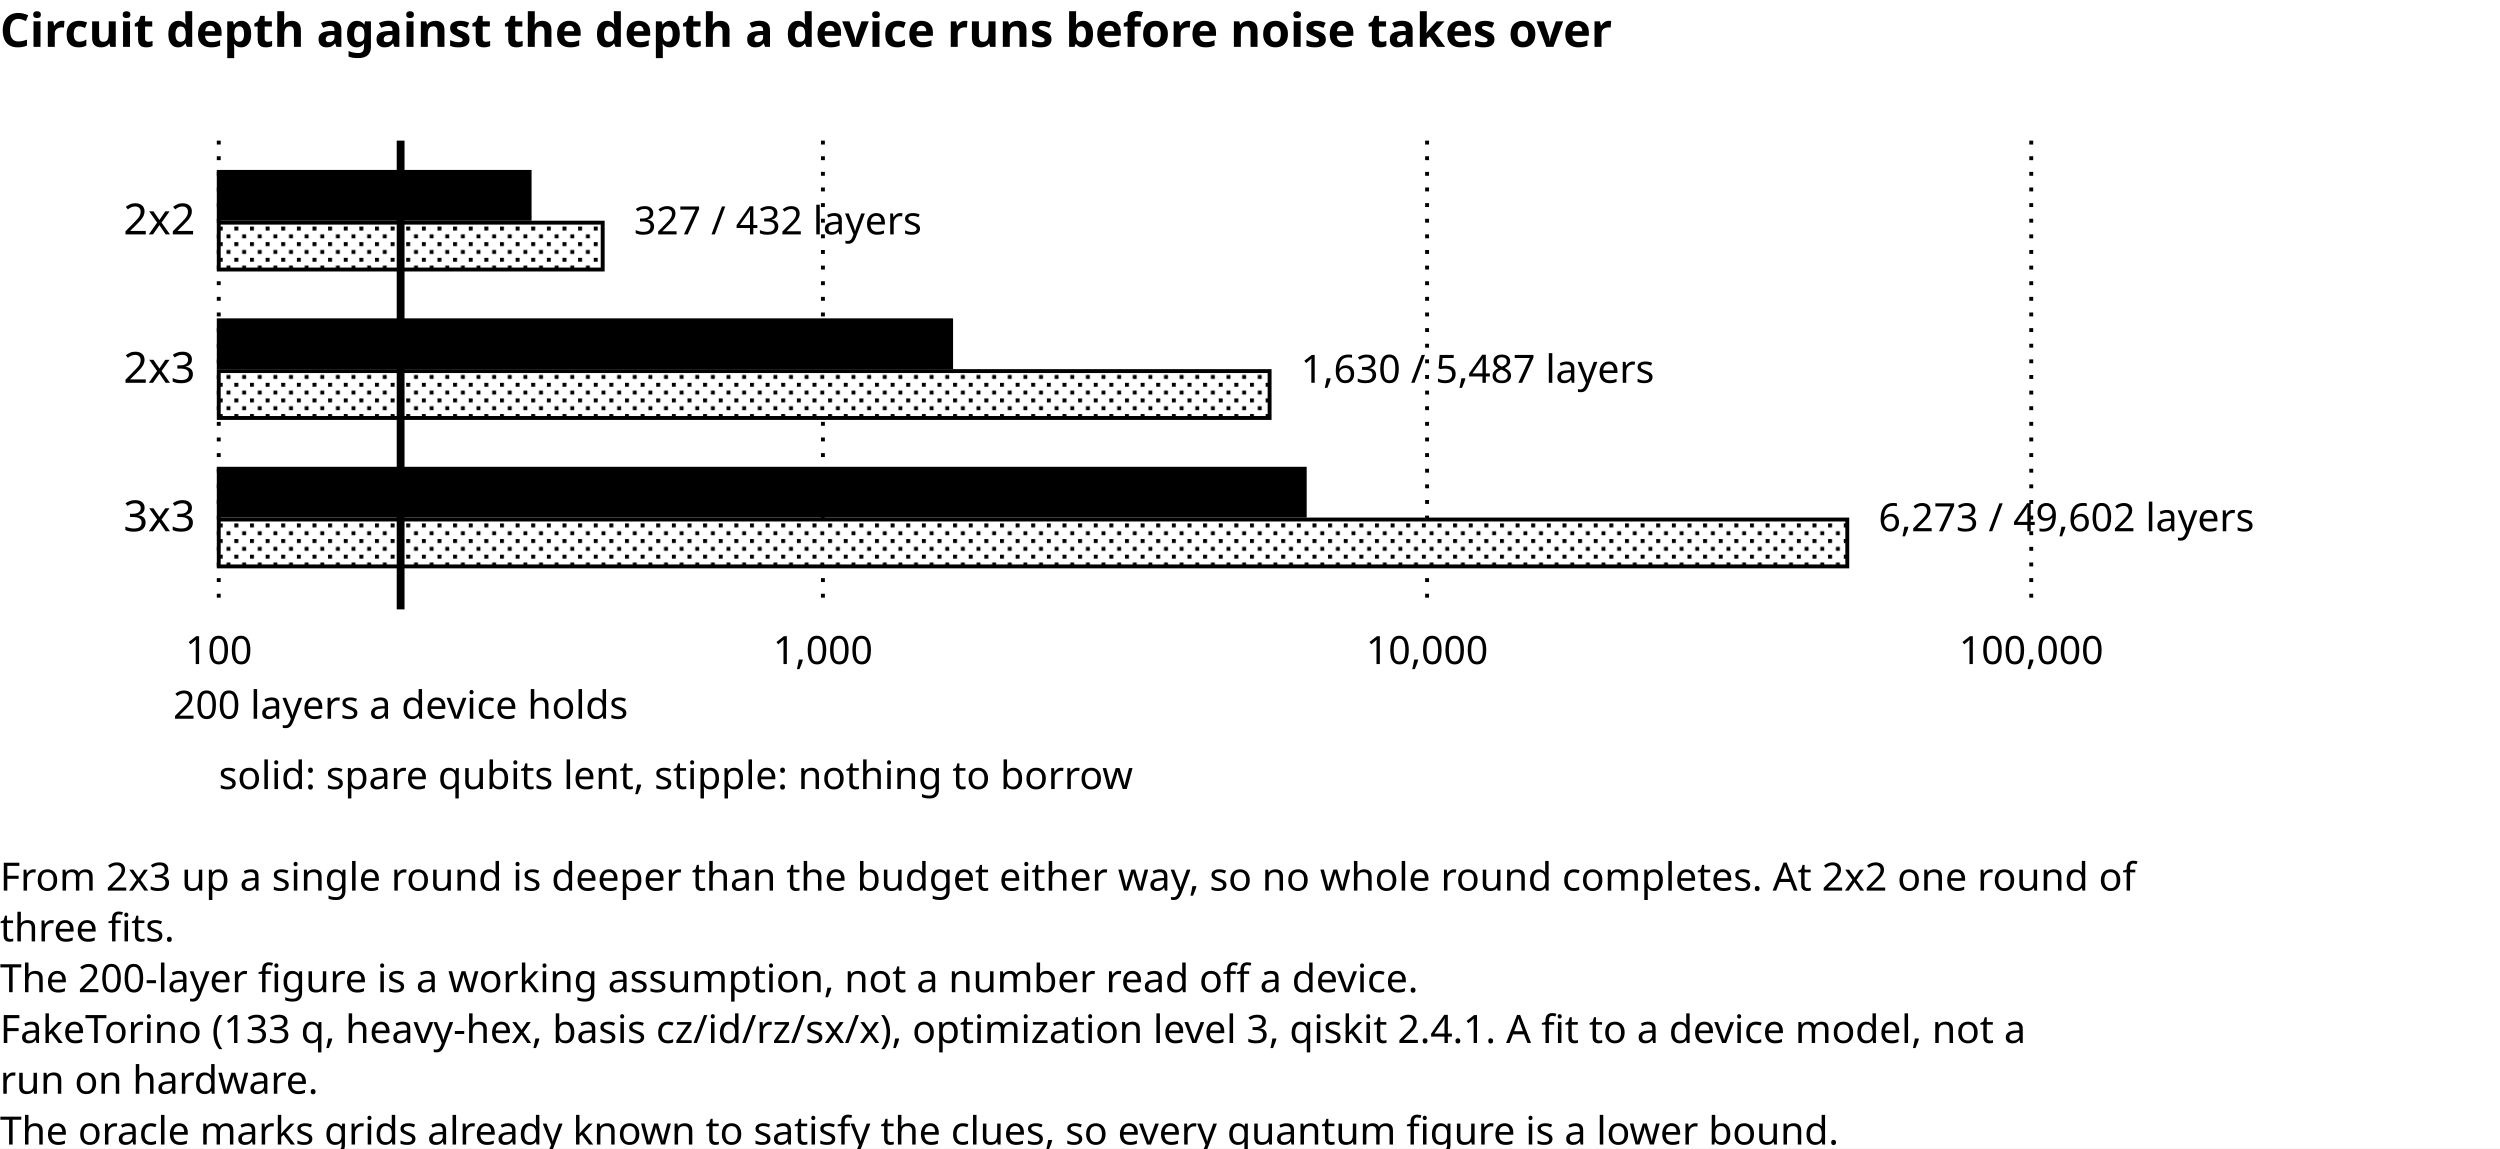
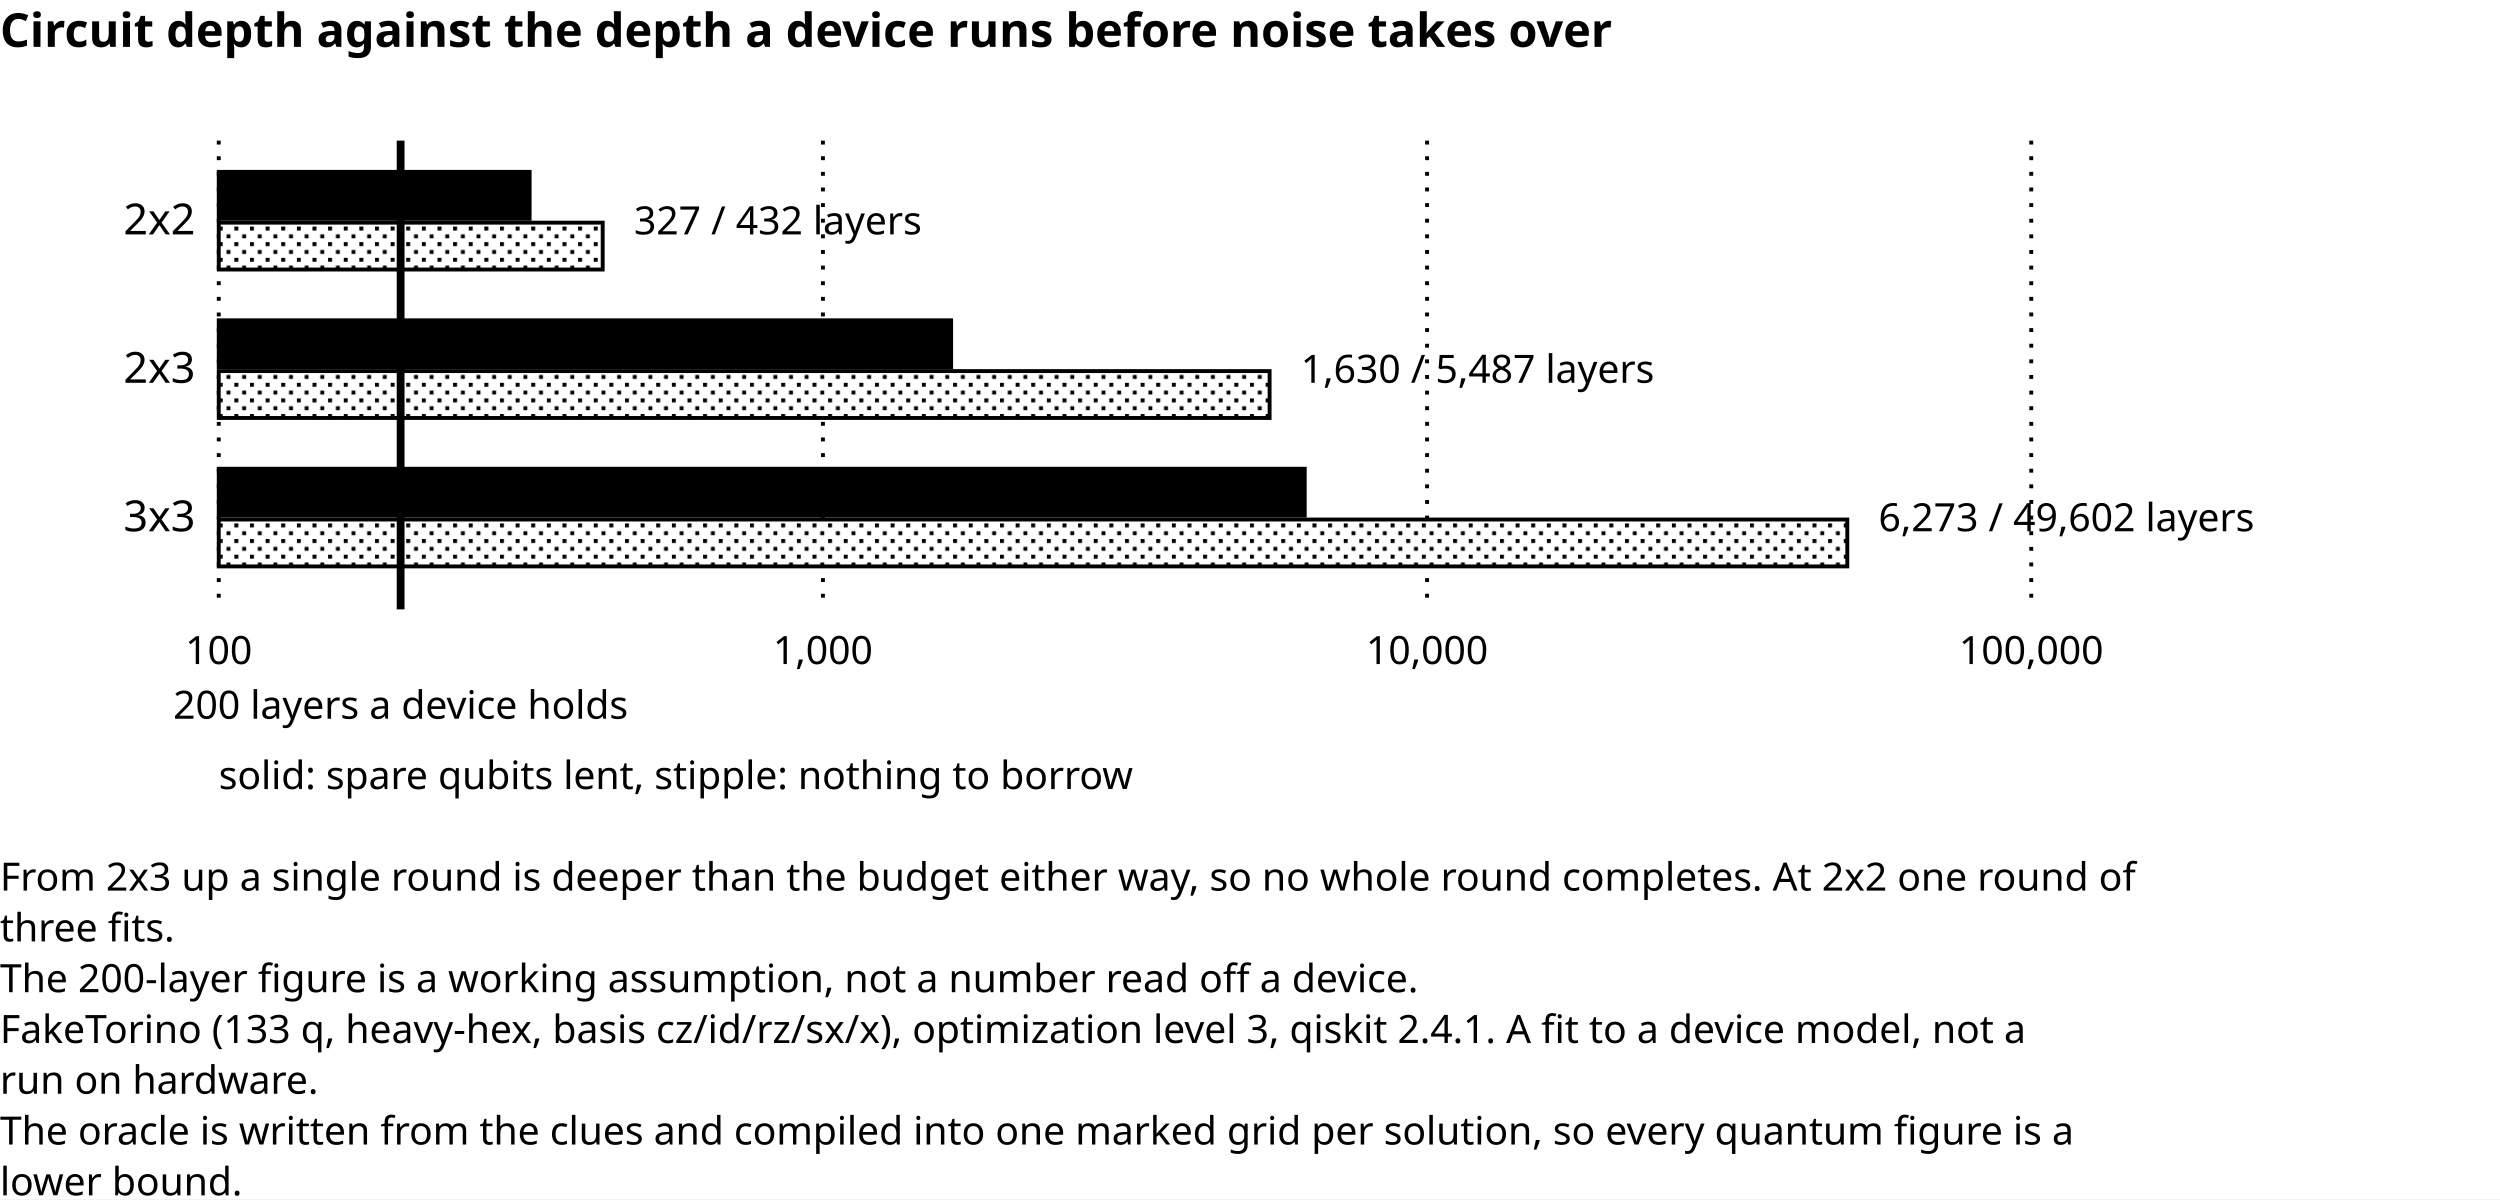
- <svg xmlns="http://www.w3.org/2000/svg" viewBox="0 0 640 294" width="640" height="294" role="img" aria-label="Circuit depth against the depth a device runs before noise takes over. From 2x3 up a single round is deeper than the budget either way, so no whole round completes. At 2x2 one round of three fits. The 200-layer figure is a working assumption, not a number read off a device. FakeTorino (133 q, heavy-hex, basis cz/id/rz/sx/x), optimization level 3, qiskit 2.4.1. A fit to a device model, not a run on hardware. The oracle marks grids already known to satisfy the clues, so every quantum figure is a lower bound.">
+ <svg xmlns="http://www.w3.org/2000/svg" viewBox="0 0 640 307" width="640" height="307" role="img" aria-label="Circuit depth against the depth a device runs before noise takes over. From 2x3 up a single round is deeper than the budget either way, so no whole round completes. At 2x2 one round of three fits. The 200-layer figure is a working assumption, not a number read off a device. FakeTorino (133 q, heavy-hex, basis cz/id/rz/sx/x), optimization level 3, qiskit 2.4.1. A fit to a device model, not a run on hardware. The oracle is written from the clues and compiled into one marked grid per solution, so every quantum figure is a lower bound.">
  <defs>
    <pattern id="stipple" width="4" height="4" patternUnits="userSpaceOnUse">
      <rect width="4" height="4" fill="#fff" />
      <rect width="1" height="1" fill="#000" />
      <rect x="2" y="2" width="1" height="1" fill="#000" />
    </pattern>
  </defs>
-   <rect width="640" height="294" fill="#fff" />
+   <rect width="640" height="307" fill="#fff" />
  <text x="0" y="12" font-family="Geneva, Verdana, sans-serif" font-size="12" font-weight="700" fill="#000" text-anchor="start">Circuit depth against the depth a device runs before noise takes over</text>
  <g transform="translate(0,26)">
    <line x1="56" y1="10" x2="56" y2="130" stroke="#000" stroke-width="1" stroke-dasharray="1 3" />
    <text x="56" y="144" font-family="Geneva, Verdana, sans-serif" font-size="10" font-weight="400" fill="#000" text-anchor="middle">100</text>
    <line x1="210.667" y1="10" x2="210.667" y2="130" stroke="#000" stroke-width="1" stroke-dasharray="1 3" />
    <text x="210.667" y="144" font-family="Geneva, Verdana, sans-serif" font-size="10" font-weight="400" fill="#000" text-anchor="middle">1,000</text>
    <line x1="365.333" y1="10" x2="365.333" y2="130" stroke="#000" stroke-width="1" stroke-dasharray="1 3" />
    <text x="365.333" y="144" font-family="Geneva, Verdana, sans-serif" font-size="10" font-weight="400" fill="#000" text-anchor="middle">10,000</text>
    <line x1="520" y1="10" x2="520" y2="130" stroke="#000" stroke-width="1" stroke-dasharray="1 3" />
    <text x="520" y="144" font-family="Geneva, Verdana, sans-serif" font-size="10" font-weight="400" fill="#000" text-anchor="middle">100,000</text>
    <rect x="56" y="18" width="79.583" height="12" fill="#000" stroke="#000" stroke-width="1" />
    <rect x="56" y="31" width="98.288" height="12" fill="url(#stipple)" stroke="#000" stroke-width="1" />
    <text x="50" y="34" font-family="Geneva, Verdana, sans-serif" font-size="11" font-weight="400" fill="#000" text-anchor="end">2x2</text>
    <text x="162.288" y="34" font-family="Geneva, Verdana, sans-serif" font-size="10" font-weight="400" fill="#000" text-anchor="start">327 / 432 layers</text>
    <rect x="56" y="56" width="187.485" height="12" fill="#000" stroke="#000" stroke-width="1" />
    <rect x="56" y="69" width="269.017" height="12" fill="url(#stipple)" stroke="#000" stroke-width="1" />
    <text x="50" y="72" font-family="Geneva, Verdana, sans-serif" font-size="11" font-weight="400" fill="#000" text-anchor="end">2x3</text>
    <text x="333.017" y="72" font-family="Geneva, Verdana, sans-serif" font-size="10" font-weight="400" fill="#000" text-anchor="start">1,630 / 5,487 layers</text>
    <rect x="56" y="94" width="278.01" height="12" fill="#000" stroke="#000" stroke-width="1" />
    <rect x="56" y="107" width="416.904" height="12" fill="url(#stipple)" stroke="#000" stroke-width="1" />
    <text x="50" y="110" font-family="Geneva, Verdana, sans-serif" font-size="11" font-weight="400" fill="#000" text-anchor="end">3x3</text>
    <text x="480.904" y="110" font-family="Geneva, Verdana, sans-serif" font-size="10" font-weight="400" fill="#000" text-anchor="start">6,273 / 49,602 layers</text>
    <line x1="102.559" y1="10" x2="102.559" y2="130" stroke="#000" stroke-width="2" />
    <text x="102.559" y="158" font-family="Geneva, Verdana, sans-serif" font-size="10" font-weight="400" fill="#000" text-anchor="middle">200 layers a device holds</text>
    <text x="56" y="176" font-family="Geneva, Verdana, sans-serif" font-size="10" font-weight="400" fill="#000" text-anchor="start">solid: spare qubits lent, stipple: nothing to borrow</text>
  </g>
  <text x="0" y="228" font-family="Geneva, Verdana, sans-serif" font-size="10" font-weight="400" fill="#000" text-anchor="start">From 2x3 up a single round is deeper than the budget either way, so no whole round completes. At 2x2 one round of</text>
  <text x="0" y="241" font-family="Geneva, Verdana, sans-serif" font-size="10" font-weight="400" fill="#000" text-anchor="start">three fits.</text>
  <text x="0" y="254" font-family="Geneva, Verdana, sans-serif" font-size="10" font-weight="400" fill="#000" text-anchor="start">The 200-layer figure is a working assumption, not a number read off a device.</text>
  <text x="0" y="267" font-family="Geneva, Verdana, sans-serif" font-size="10" font-weight="400" fill="#000" text-anchor="start">FakeTorino (133 q, heavy-hex, basis cz/id/rz/sx/x), optimization level 3, qiskit 2.4.1. A fit to a device model, not a</text>
  <text x="0" y="280" font-family="Geneva, Verdana, sans-serif" font-size="10" font-weight="400" fill="#000" text-anchor="start">run on hardware.</text>
-   <text x="0" y="293" font-family="Geneva, Verdana, sans-serif" font-size="10" font-weight="400" fill="#000" text-anchor="start">The oracle marks grids already known to satisfy the clues, so every quantum figure is a lower bound.</text>
+   <text x="0" y="293" font-family="Geneva, Verdana, sans-serif" font-size="10" font-weight="400" fill="#000" text-anchor="start">The oracle is written from the clues and compiled into one marked grid per solution, so every quantum figure is a</text>
+   <text x="0" y="306" font-family="Geneva, Verdana, sans-serif" font-size="10" font-weight="400" fill="#000" text-anchor="start">lower bound.</text>
</svg>
